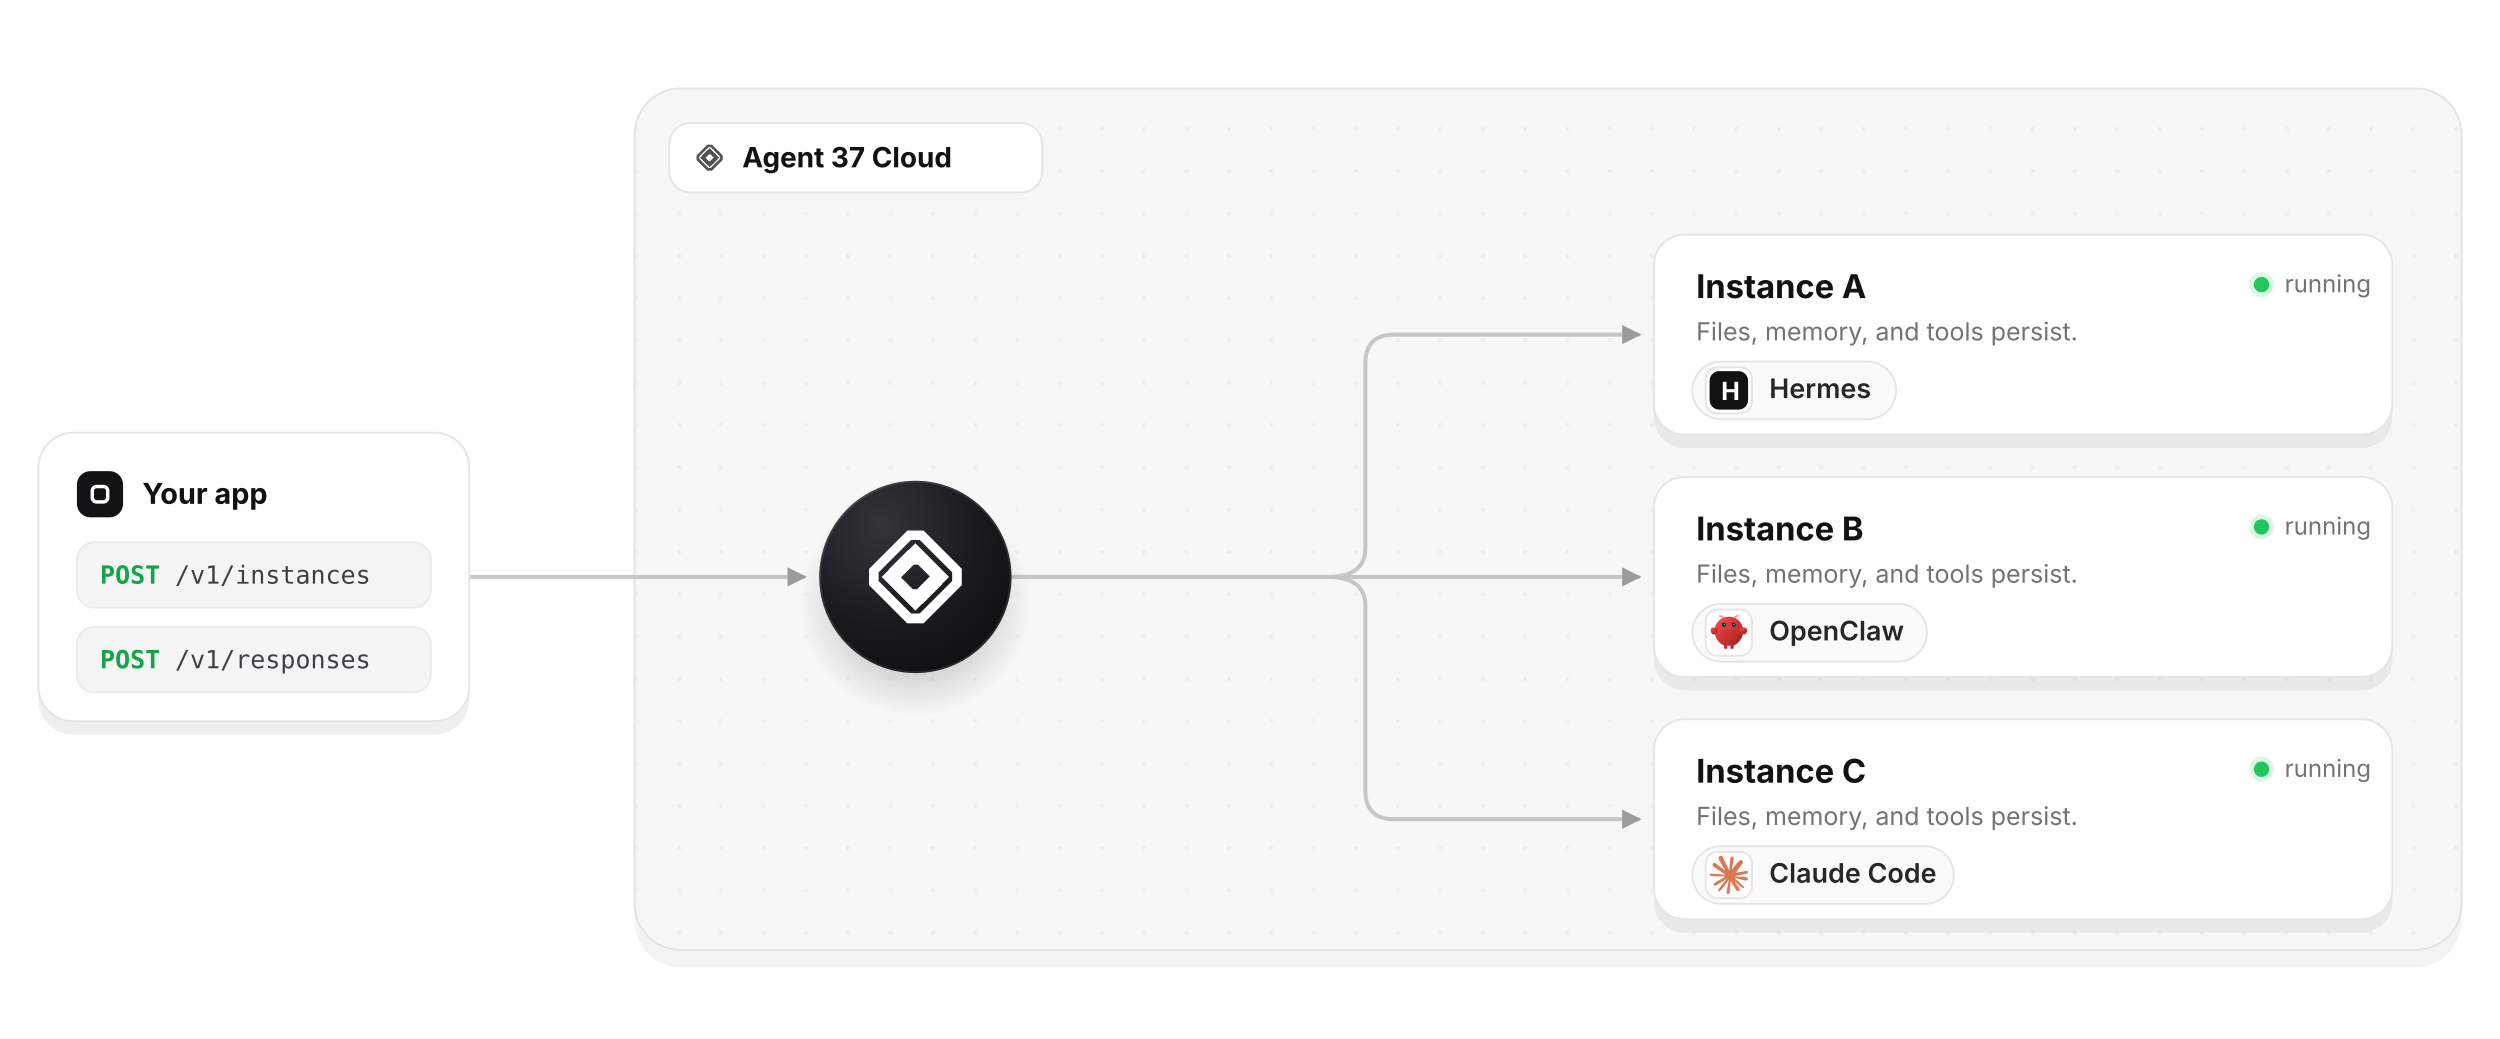
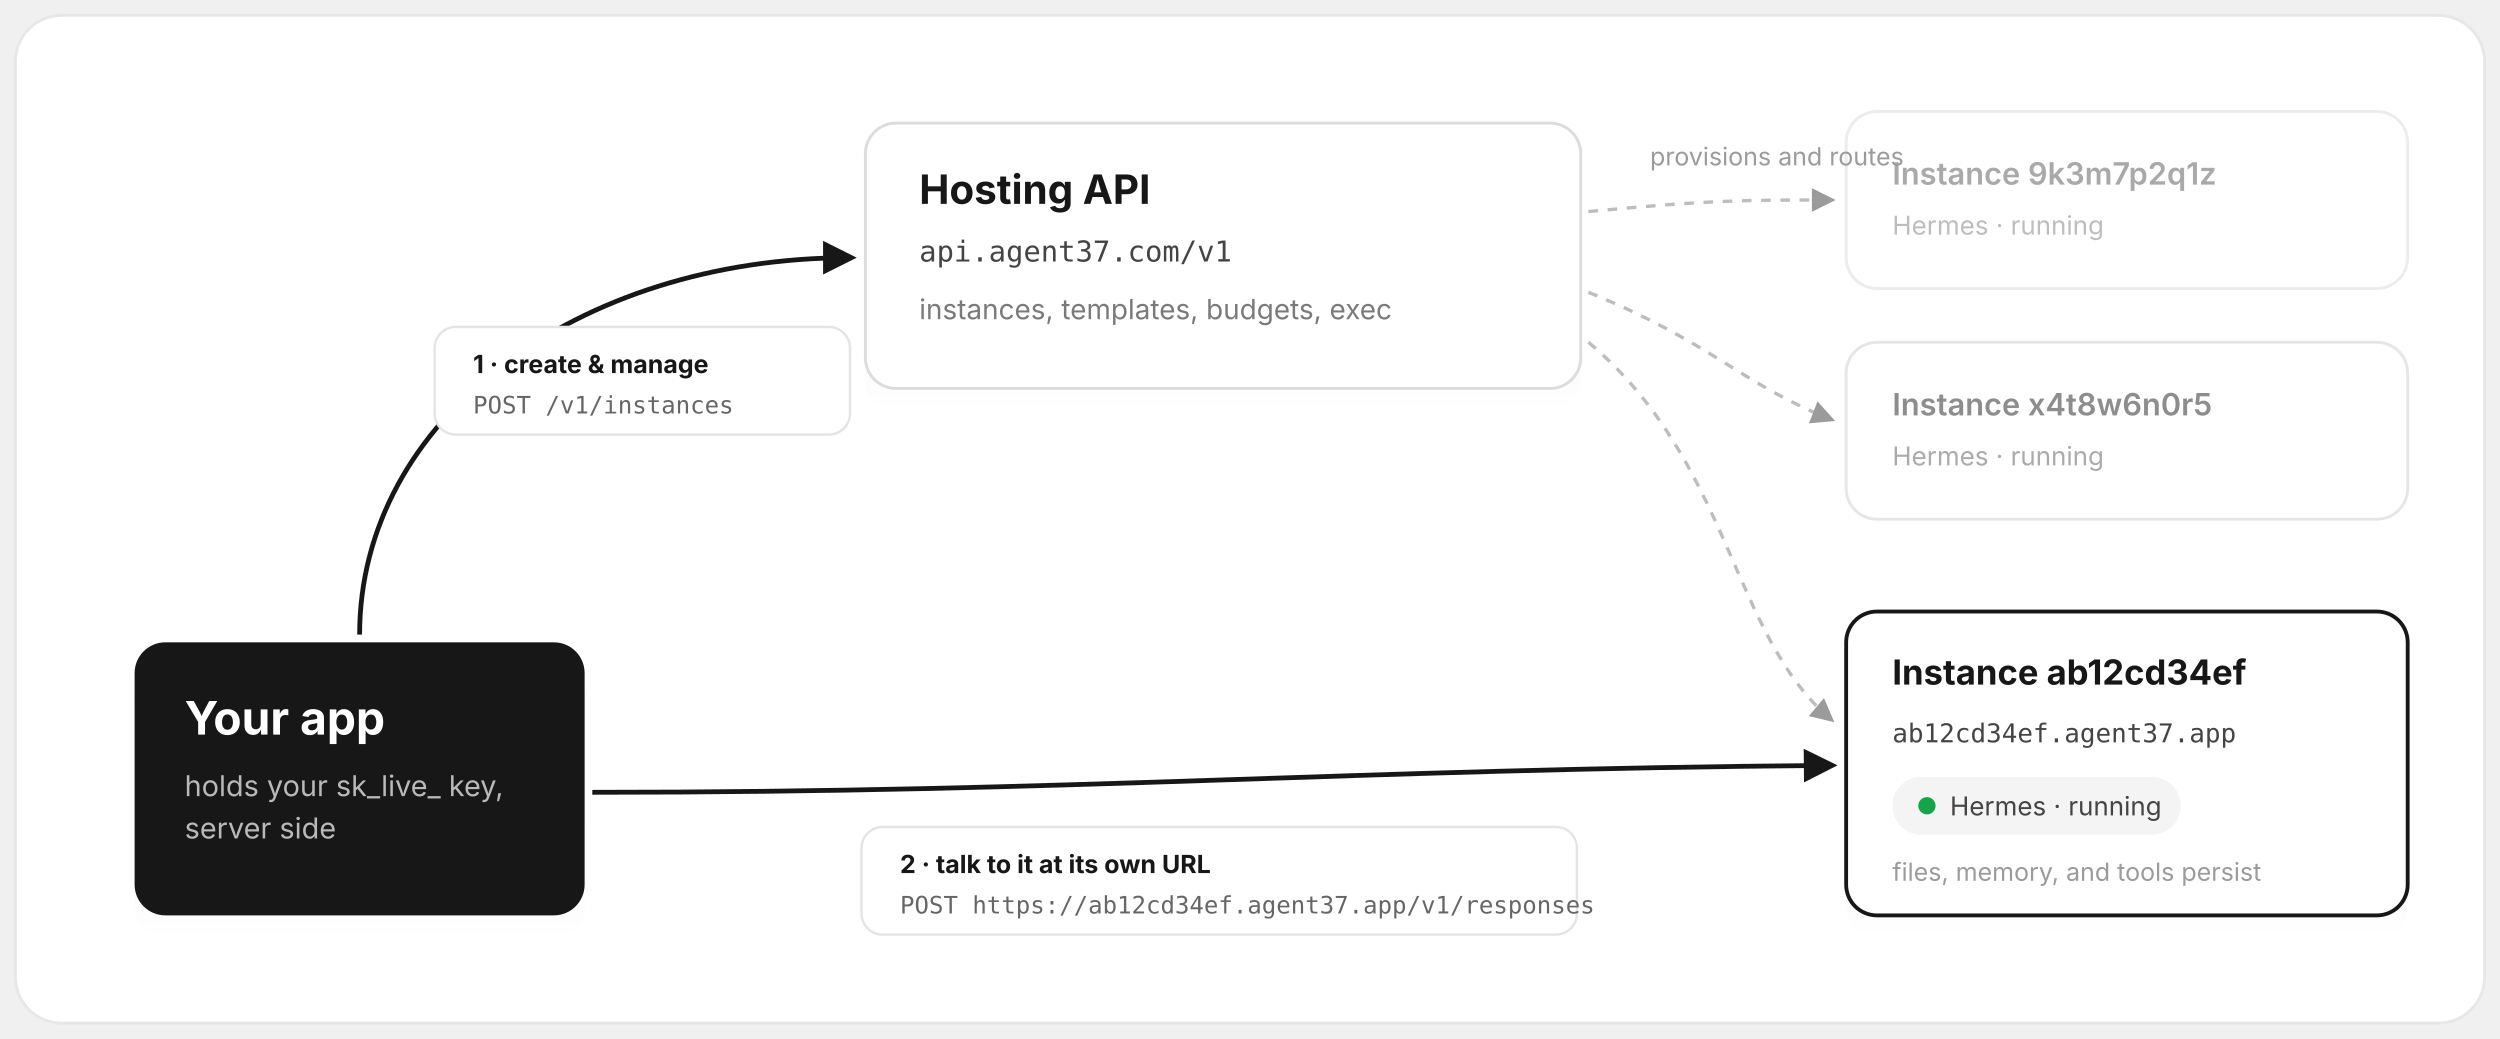
<svg xmlns="http://www.w3.org/2000/svg" width="1300" height="540" viewBox="0 0 1300 540" role="img" aria-labelledby="title desc" fill="none">
  <defs>
-     <radialGradient id="hub-shadow" cx="50%" cy="50%" r="50%">
-       <stop offset="0%" stop-color="#0a0a0a" stop-opacity="0.30" />
-       <stop offset="55%" stop-color="#0a0a0a" stop-opacity="0.17" />
+     <linearGradient id="card-shadow" x1="0" y1="0" x2="0" y2="1">
+       <stop offset="0%" stop-color="#0a0a0a" stop-opacity="0.10" />
      <stop offset="100%" stop-color="#0a0a0a" stop-opacity="0" />
-     </radialGradient>
-     <radialGradient id="hub-fill" cx="32%" cy="24%" r="90%">
-       <stop offset="0" stop-color="#33333a" />
-       <stop offset="0.58" stop-color="#1a1a1d" />
-       <stop offset="1" stop-color="#0c0c0e" />
-     </radialGradient>
-     <linearGradient id="openclaw-gradient" x1="0%" y1="0%" x2="100%" y2="100%">
-       <stop offset="0%" stop-color="#ff4d4d" />
-       <stop offset="100%" stop-color="#991b1b" />
    </linearGradient>
-     <pattern id="dots" width="22" height="22" patternUnits="userSpaceOnUse">
-       <circle cx="1.1" cy="1.1" r="1.1" fill="#e7e7e9" />
-     </pattern>
-     <marker id="arrow" markerUnits="userSpaceOnUse" markerWidth="12" markerHeight="12" refX="8.5" refY="5.5" orient="auto">
-       <path d="M0,0.5 L10,5.5 L0,10.5 Z" fill="#9c9c9c" />
+     <marker id="arrow" viewBox="0 0 10 10" refX="8" refY="5" markerWidth="7" markerHeight="7" orient="auto-start-reverse">
+       <path d="M0,0 L10,5 L0,10 z" fill="#171717" />
    </marker>
-     <clipPath id="panel-clip">
-       <rect x="330" y="46" width="950" height="448" rx="24" />
-     </clipPath>
-     <symbol id="agent37-mark" viewBox="0 0 512 512">
-       <path fill="currentColor" fill-rule="evenodd" d="M223 63 H290 L449 222 V290 L290 449 H222 L63 290 V223 L223 63ZM238 102 L103 237 V273 L238 408 H274 L409 273 V237 L274 102 H238Z" />
-       <path fill="currentColor" fill-rule="evenodd" d="M256 116 L396 256 L256 396 L116 256 L256 116ZM256 170 L170 256 L256 342 L342 256 L256 170Z" />
-       <path fill="currentColor" d="M145 225 L225 145 H279 L367 233 L331 269 L267 205 H249 L181 273 Z" />
-       <path fill="currentColor" d="M367 287 L287 367 H233 L145 279 L181 243 L245 307 H263 L331 239 Z" />
-     </symbol>
-     <symbol id="openclaw-mark" viewBox="0 0 120 120">
-       <path d="M60 10 C30 10 15 35 15 55 C15 75 30 95 45 100 L45 110 L55 110 L55 100 C55 100 60 102 65 100 L65 110 L75 110 L75 100 C90 95 105 75 105 55 C105 35 90 10 60 10Z" fill="url(#openclaw-gradient)" />
-       <path d="M20 45 C5 40 0 50 5 60 C10 70 20 65 25 55 C28 48 25 45 20 45Z" fill="url(#openclaw-gradient)" />
-       <path d="M100 45 C115 40 120 50 115 60 C110 70 100 65 95 55 C92 48 95 45 100 45Z" fill="url(#openclaw-gradient)" />
-       <path d="M45 15 Q35 5 30 8" stroke="#ff4d4d" stroke-width="3" stroke-linecap="round" />
-       <path d="M75 15 Q85 5 90 8" stroke="#ff4d4d" stroke-width="3" stroke-linecap="round" />
-       <circle cx="45" cy="35" r="6" fill="#050810" />
-       <circle cx="75" cy="35" r="6" fill="#050810" />
-       <circle cx="46" cy="34" r="2.5" fill="#00e5cc" />
-       <circle cx="76" cy="34" r="2.5" fill="#00e5cc" />
-     </symbol>
-     <symbol id="claude-mark" viewBox="0 0 24 24">
-       <path fill="#D97757" d="m4.714 15.956 4.717-2.647.079-.231-.079-.128h-.231l-.789-.049-2.696-.073-2.337-.097-2.265-.121-.571-.121-.534-.704.055-.352.48-.322.686.061 1.518.103 2.277.158 1.651.097 2.447.255h.389l.055-.158-.134-.097-.103-.097L6.973 9.836l-2.55-1.688-1.336-.971-.723-.492-.364-.461-.158-1.008.656-.723.88.061.225.061.892.686 1.906 1.475 2.489 1.834.364.303.146-.103.018-.073-.164-.273-1.354-2.447-1.445-2.489-.643-1.032-.17-.619c-.061-.255-.103-.467-.103-.729L6.287.134 6.7 0l.996.134.419.364.619 1.415 1.002 2.228 1.554 3.03.455.898.243.832.091.255h.158v-.146l.128-1.706.237-2.095.231-2.696.079-.759.376-.911.747-.492.583.279.48.686-.067.443-.285 1.852-.559 2.902-.364 1.943h.212l.243-.243.984-1.305 1.651-2.064.729-.82.85-.905.546-.431h1.032l.759 1.129-.34 1.166-1.062 1.348-.88 1.141-1.263 1.7-.789 1.36.073.109.188-.018 2.853-.607 1.542-.279 1.84-.316.832.389.091.395-.328.807-1.967.486-2.307.461-3.436.814-.043.03.049.061 1.548.146.662.036h1.621l3.018.225.789.522.474.638-.079.486-1.214.619-1.639-.389-3.825-.911-1.311-.328h-.182v.109l1.093 1.069 2.003 1.809 2.507 2.331.128.577-.322.455-.34-.049-2.204-1.657-.85-.747-1.925-1.621h-.128v.17l.443.65 2.344 3.521.121 1.081-.17.352-.607.212-.668-.121-1.372-1.925L14.38 17.959l-1.141-1.943-.14.079-.674 7.255-.316.37-.729.279-.607-.461-.322-.747.322-1.475.389-1.925.316-1.53.285-1.9.17-.631-.012-.043-.14.018-1.433 1.967-2.18 2.945-1.724 1.846-.413.164-.716-.37.067-.662.401-.589 2.386-3.036 1.439-1.882.929-1.087-.006-.158h-.055l-6.338 4.116-1.129.146-.486-.455.061-.747.231-.243 1.906-1.311Z" />
-     </symbol>
+     <marker id="arrow-soft" viewBox="0 0 10 10" refX="8" refY="5" markerWidth="7" markerHeight="7" orient="auto-start-reverse">
+       <path d="M0,0 L10,5 L0,10 z" fill="#9b9b9b" />
+     </marker>
    <style>
      .sans { font-family: Inter, ui-sans-serif, system-ui, -apple-system, BlinkMacSystemFont, "Segoe UI", sans-serif; }
      .mono { font-family: ui-monospace, SFMono-Regular, Menlo, Consolas, monospace; }
-       .label { fill: #111111; font-size: 17px; font-weight: 670; }
-       .muted { fill: #737373; font-size: 13px; font-weight: 400; }
-       .tool { fill: #27272a; font-size: 14px; font-weight: 600; }
-       .endpoint { fill: #3f3f46; font-size: 13px; }
-       .method { fill: #16a34a; font-size: 13px; font-weight: 600; }
    </style>
  </defs>
-   <rect width="1300" height="540" fill="#ffffff" />
-   <rect x="330" y="55" width="950" height="448" rx="24" fill="#0a0a0a" opacity="0.05" />
-   <rect x="330" y="46" width="950" height="448" rx="24" fill="#f7f7f8" stroke="#e3e3e5" />
-   <rect x="330" y="46" width="950" height="448" fill="url(#dots)" clip-path="url(#panel-clip)" opacity="0.7" />
-   <rect x="348" y="64" width="194" height="36" rx="11" fill="#ffffff" stroke="#e5e5e5" />
-   <use href="#agent37-mark" x="360" y="73" width="18" height="18" color="#525252" />
-   <text class="sans" x="386" y="87" font-size="14.5" font-weight="650" fill="#111111">Agent 37 Cloud</text>
-   <g stroke="#c6c6c6" stroke-width="2.1" stroke-linecap="round" stroke-linejoin="round" marker-end="url(#arrow)">
-     <path d="M244,300 H418" />
-     <path d="M526,300 H690 Q710,300 710,285 V189 Q710,174 725,174 H852" />
-     <path d="M526,300 H852" />
-     <path d="M526,300 H690 Q710,300 710,315 V411 Q710,426 725,426 H852" />
-   </g>
-   <g class="sans">
-     <rect x="20" y="232" width="224" height="150" rx="18" fill="#0a0a0a" opacity="0.07" />
-     <rect x="20" y="225" width="224" height="150" rx="18" fill="#ffffff" stroke="#e5e5e5" />
-     <rect x="40" y="245" width="24" height="24" rx="7" fill="#121214" />
-     <rect x="48" y="253" width="8" height="8" rx="2.2" fill="none" stroke="#ffffff" stroke-width="1.8" />
-     <text x="74" y="262" font-size="15" font-weight="650" fill="#111111">Your app</text>
-     <rect x="40" y="282" width="184" height="34" rx="9" fill="#f5f5f5" stroke="#ececec" />
-     <text class="mono method" x="52" y="303.5">POST</text>
-     <text class="mono endpoint" x="91" y="303.5">/v1/instances</text>
-     <rect x="40" y="326" width="184" height="34" rx="9" fill="#f5f5f5" stroke="#ececec" />
-     <text class="mono method" x="52" y="347.5">POST</text>
-     <text class="mono endpoint" x="91" y="347.5">/v1/responses</text>
-   </g>
-   <ellipse cx="476" cy="314" rx="60" ry="58" fill="url(#hub-shadow)" />
-   <circle cx="476" cy="300" r="50" fill="url(#hub-fill)" />
-   <circle cx="476" cy="300" r="49.5" stroke="#ffffff" stroke-opacity="0.10" />
-   <use href="#agent37-mark" x="444" y="268" width="64" height="64" color="#ffffff" />
-   <g class="sans">
-     <rect x="860" y="129" width="384" height="104" rx="16" fill="#0a0a0a" opacity="0.06" />
-     <rect x="860" y="122" width="384" height="104" rx="16" fill="#ffffff" stroke="#e5e5e5" />
-     <text class="label" x="882" y="155">Instance A</text>
-     <circle cx="1176" cy="148" r="4" fill="#22c55e" />
-     <circle cx="1176" cy="148" r="6.5" fill="#22c55e" opacity="0.16" />
-     <text x="1188" y="152" font-size="12.5" fill="#737373">running</text>
-     <text class="muted" x="882" y="177">Files, memory, and tools persist.</text>
-     <rect x="880" y="188" width="106" height="30" rx="15" fill="#fafafa" stroke="#e5e5e5" />
-     <rect x="887" y="191" width="24" height="24" rx="6" fill="#ffffff" stroke="#e5e5e5" />
-     <rect x="889" y="193" width="20" height="20" rx="5" fill="#111111" />
-     <text x="895" y="208" font-size="13" font-weight="750" fill="#ffffff">H</text>
-     <text class="tool" x="920" y="207">Hermes</text>
-   </g>
-   <g class="sans">
-     <rect x="860" y="255" width="384" height="104" rx="16" fill="#0a0a0a" opacity="0.06" />
-     <rect x="860" y="248" width="384" height="104" rx="16" fill="#ffffff" stroke="#e5e5e5" />
-     <text class="label" x="882" y="281">Instance B</text>
-     <circle cx="1176" cy="274" r="4" fill="#22c55e" />
-     <circle cx="1176" cy="274" r="6.5" fill="#22c55e" opacity="0.16" />
-     <text x="1188" y="278" font-size="12.5" fill="#737373">running</text>
-     <text class="muted" x="882" y="303">Files, memory, and tools persist.</text>
-     <rect x="880" y="314" width="122" height="30" rx="15" fill="#fafafa" stroke="#e5e5e5" />
-     <rect x="887" y="317" width="24" height="24" rx="6" fill="#ffffff" stroke="#e5e5e5" />
-     <use href="#openclaw-mark" x="889" y="319" width="20" height="20" />
-     <text class="tool" x="920" y="333">OpenClaw</text>
-   </g>
-   <g class="sans">
-     <rect x="860" y="381" width="384" height="104" rx="16" fill="#0a0a0a" opacity="0.06" />
-     <rect x="860" y="374" width="384" height="104" rx="16" fill="#ffffff" stroke="#e5e5e5" />
-     <text class="label" x="882" y="407">Instance C</text>
-     <circle cx="1176" cy="400" r="4" fill="#22c55e" />
-     <circle cx="1176" cy="400" r="6.5" fill="#22c55e" opacity="0.16" />
-     <text x="1188" y="404" font-size="12.5" fill="#737373">running</text>
-     <text class="muted" x="882" y="429">Files, memory, and tools persist.</text>
-     <rect x="880" y="440" width="136" height="30" rx="15" fill="#fafafa" stroke="#e5e5e5" />
-     <rect x="887" y="443" width="24" height="24" rx="6" fill="#ffffff" stroke="#e5e5e5" />
-     <use href="#claude-mark" x="889" y="445" width="20" height="20" />
-     <text class="tool" x="920" y="459">Claude Code</text>
-   </g>
+   <rect x="8" y="8" width="1284" height="524" rx="24" fill="#ffffff" stroke="#e7e7e7" stroke-width="1.5" />
+   <rect x="70" y="340" width="234" height="142" rx="16" fill="url(#card-shadow)" transform="translate(0 6)" />
+   <rect x="70" y="334" width="234" height="142" rx="16" fill="#171717" />
+   <text x="96" y="382" class="sans" font-size="24" font-weight="650" fill="#ffffff">Your app</text>
+   <text x="96" y="414" class="sans" font-size="15" fill="#b9b9b9">holds your sk_live_ key,</text>
+   <text x="96" y="436" class="sans" font-size="15" fill="#b9b9b9">server side</text>
+   <rect x="450" y="70" width="372" height="138" rx="16" fill="url(#card-shadow)" transform="translate(0 6)" />
+   <rect x="450" y="64" width="372" height="138" rx="16" fill="#ffffff" stroke="#dcdcdc" stroke-width="1.5" />
+   <text x="478" y="106" class="sans" font-size="21" font-weight="650" fill="#171717">Hosting API</text>
+   <text x="478" y="136" class="mono" font-size="15" fill="#444444">api.agent37.com/v1</text>
+   <text x="478" y="166" class="sans" font-size="14.5" fill="#7a7a7a">instances, templates, budgets, exec</text>
+   <rect x="960" y="58" width="292" height="92" rx="16" fill="#ffffff" stroke="#ececec" stroke-width="1.5" />
+   <text x="984" y="96" class="sans" font-size="16" font-weight="600" fill="#a9a9a9">Instance 9k3m7p2q1z</text>
+   <text x="984" y="122" class="sans" font-size="13.5" fill="#bdbdbd">Hermes · running</text>
+   <rect x="960" y="178" width="292" height="92" rx="16" fill="#ffffff" stroke="#e6e6e6" stroke-width="1.5" />
+   <text x="984" y="216" class="sans" font-size="16" font-weight="600" fill="#8d8d8d">Instance x4t8w6n0r5</text>
+   <text x="984" y="242" class="sans" font-size="13.5" fill="#ababab">Hermes · running</text>
+   <rect x="960" y="324" width="292" height="158" rx="16" fill="url(#card-shadow)" transform="translate(0 6)" />
+   <rect x="960" y="318" width="292" height="158" rx="16" fill="#ffffff" stroke="#171717" stroke-width="2" />
+   <text x="984" y="356" class="sans" font-size="18" font-weight="650" fill="#171717">Instance ab12cd34ef</text>
+   <text x="984" y="386" class="mono" font-size="13.5" fill="#444444">ab12cd34ef.agent37.app</text>
+   <rect x="984" y="404" width="150" height="30" rx="15" fill="#f4f4f4" />
+   <circle cx="1002" cy="419" r="4.5" fill="#16a34a" />
+   <text x="1014" y="424" class="sans" font-size="13.5" fill="#444444">Hermes · running</text>
+   <text x="984" y="458" class="sans" font-size="13" fill="#9b9b9b">files, memory, and tools persist</text>
+   <path d="M 187 330 C 187 218, 300 134, 442 134" stroke="#171717" stroke-width="2.5" marker-end="url(#arrow)" />
+   <rect x="226" y="170" width="216" height="56" rx="11" fill="#ffffff" stroke="#e4e4e4" stroke-width="1.25" />
+   <text x="246" y="194" class="sans" font-size="13" font-weight="650" fill="#171717">1 · create &amp; manage</text>
+   <text x="246" y="215" class="mono" font-size="12.5" fill="#666666">POST /v1/instances</text>
+   <path d="M 826 110 C 890 104, 906 104, 952 104" stroke="#bdbdbd" stroke-width="1.75" stroke-dasharray="5 5" marker-end="url(#arrow-soft)" />
+   <path d="M 826 152 C 890 178, 906 200, 952 218" stroke="#bdbdbd" stroke-width="1.75" stroke-dasharray="5 5" marker-end="url(#arrow-soft)" />
+   <path d="M 826 178 C 900 240, 900 330, 952 374" stroke="#bdbdbd" stroke-width="1.75" stroke-dasharray="5 5" marker-end="url(#arrow-soft)" />
+   <text x="858" y="86" class="sans" font-size="13" fill="#9b9b9b">provisions and routes</text>
+   <path d="M 308 412 C 560 412, 700 400, 952 398" stroke="#171717" stroke-width="2.5" marker-end="url(#arrow)" />
+   <rect x="448" y="430" width="372" height="56" rx="11" fill="#ffffff" stroke="#e4e4e4" stroke-width="1.25" />
+   <text x="468" y="454" class="sans" font-size="13" font-weight="650" fill="#171717">2 · talk to it at its own URL</text>
+   <text x="468" y="475" class="mono" font-size="12.5" fill="#666666">POST https://ab12cd34ef.agent37.app/v1/responses</text>
</svg>
